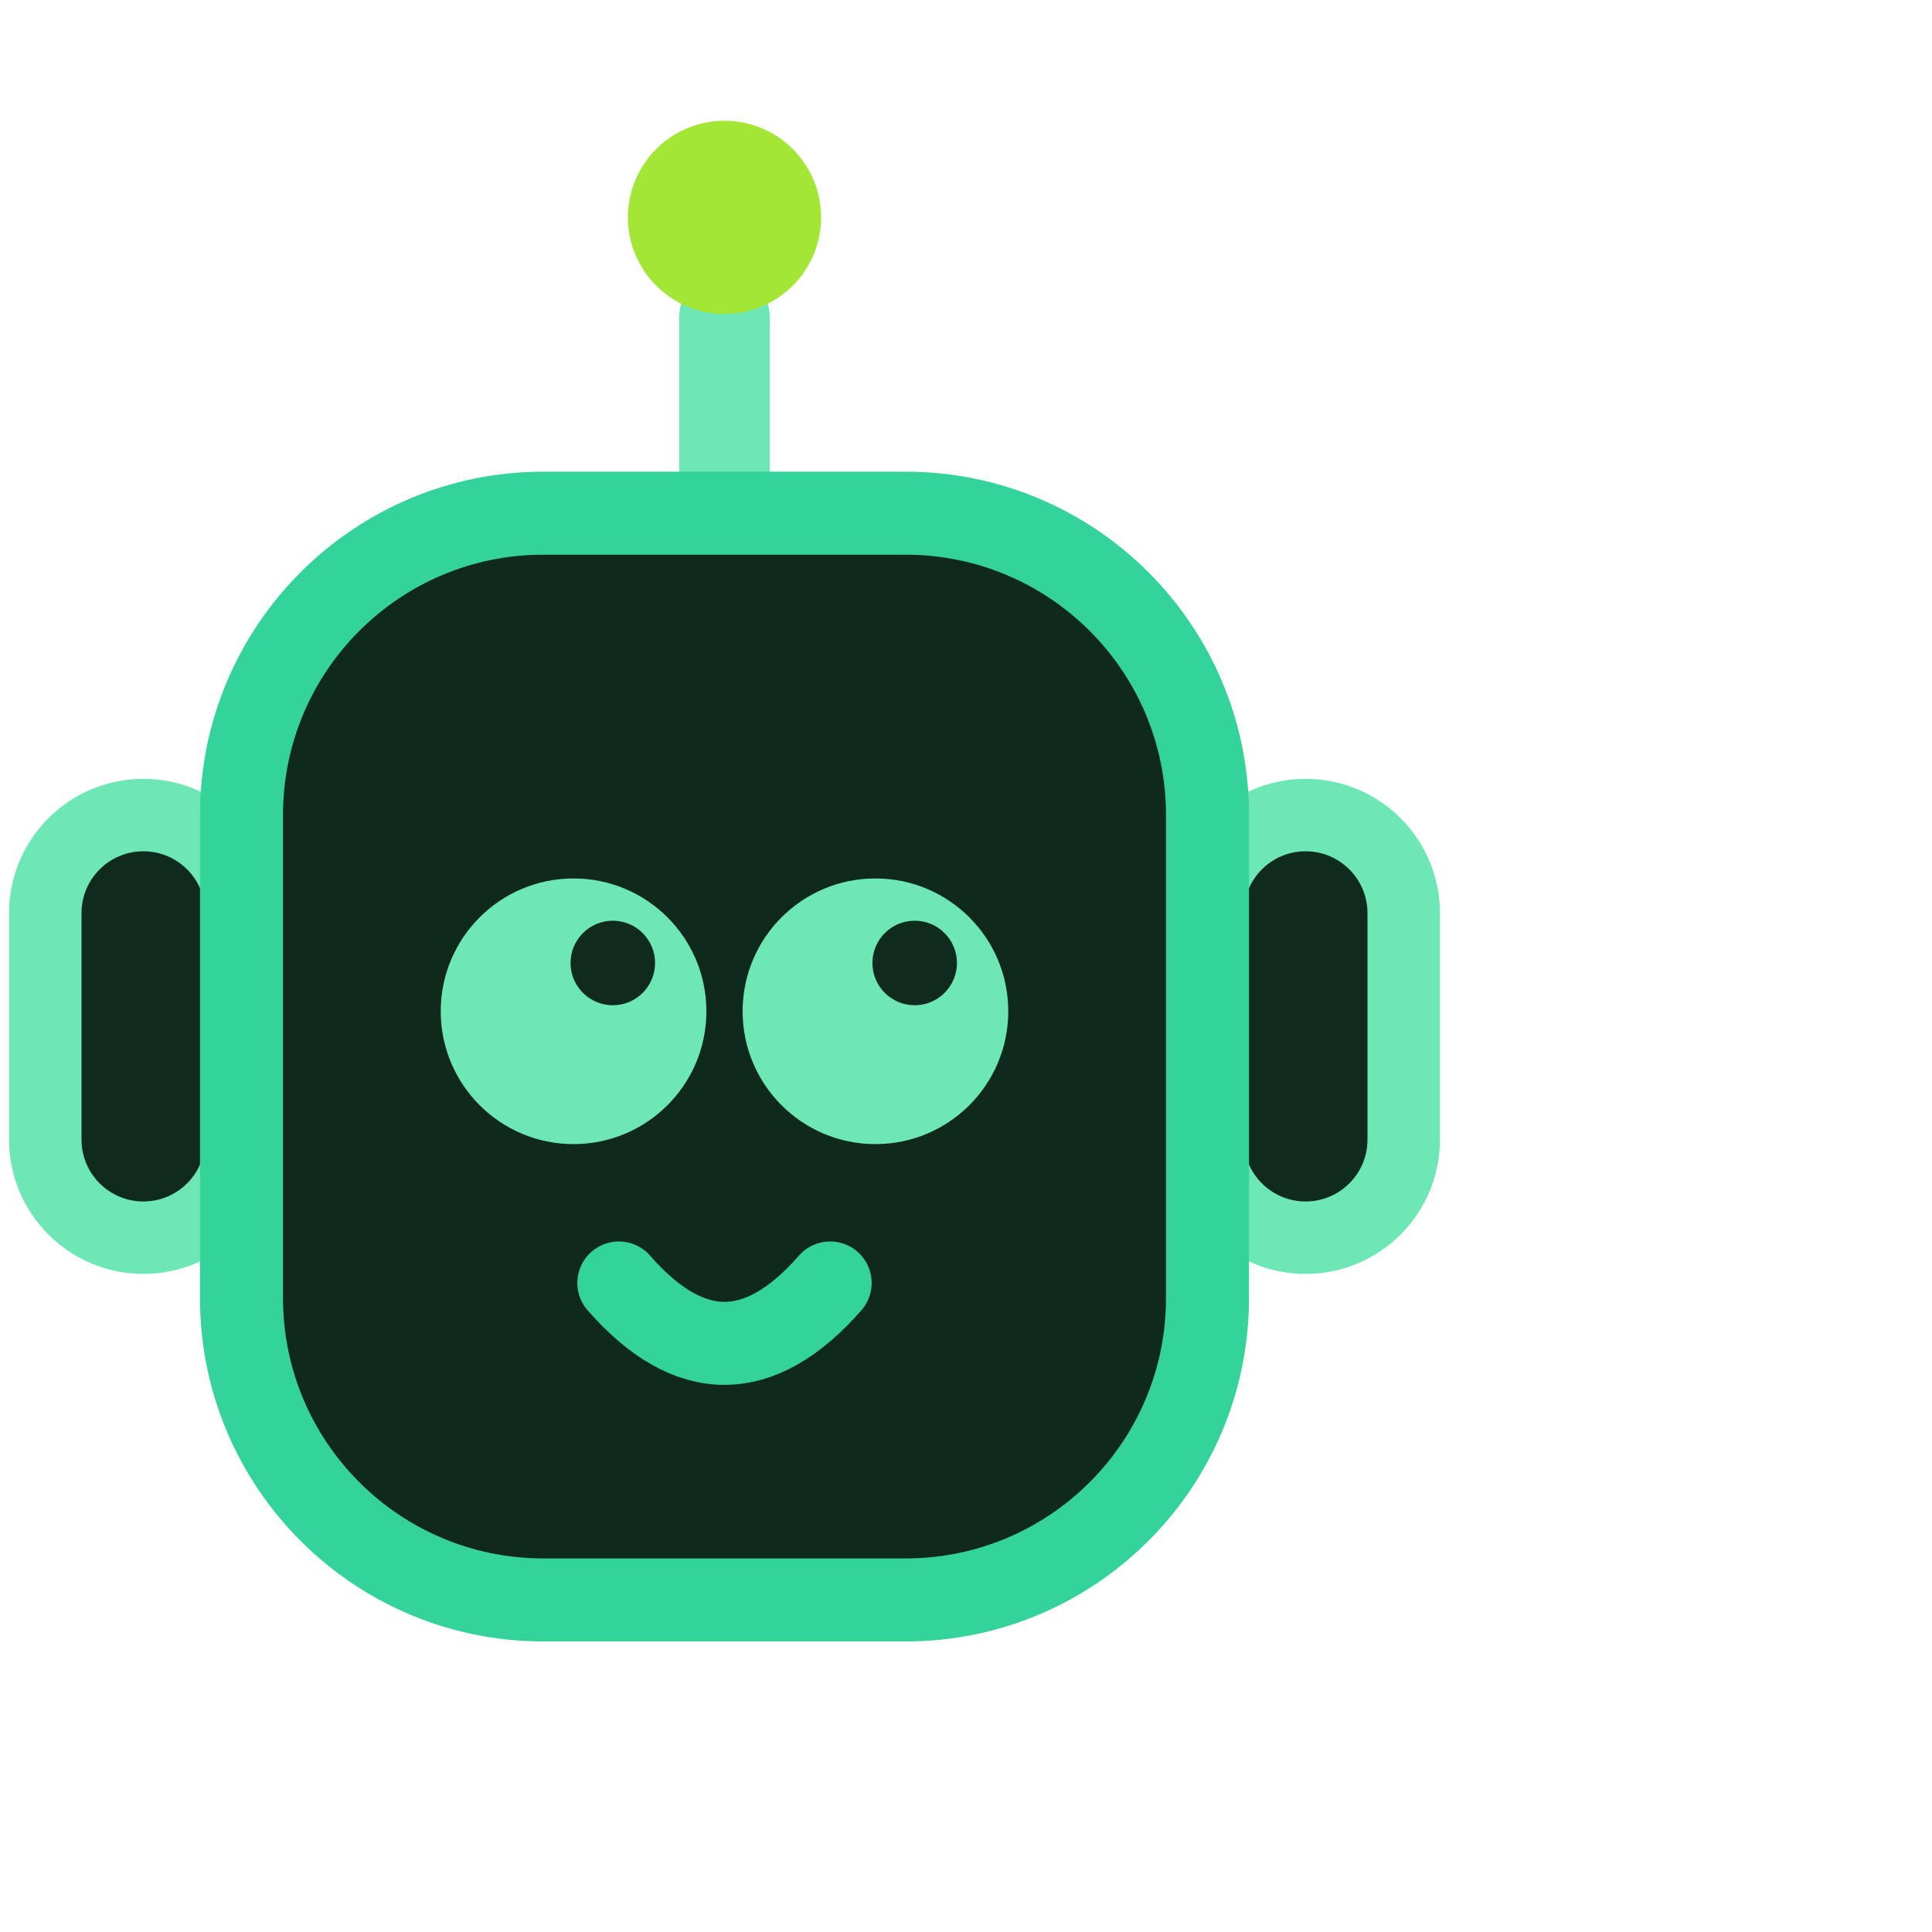
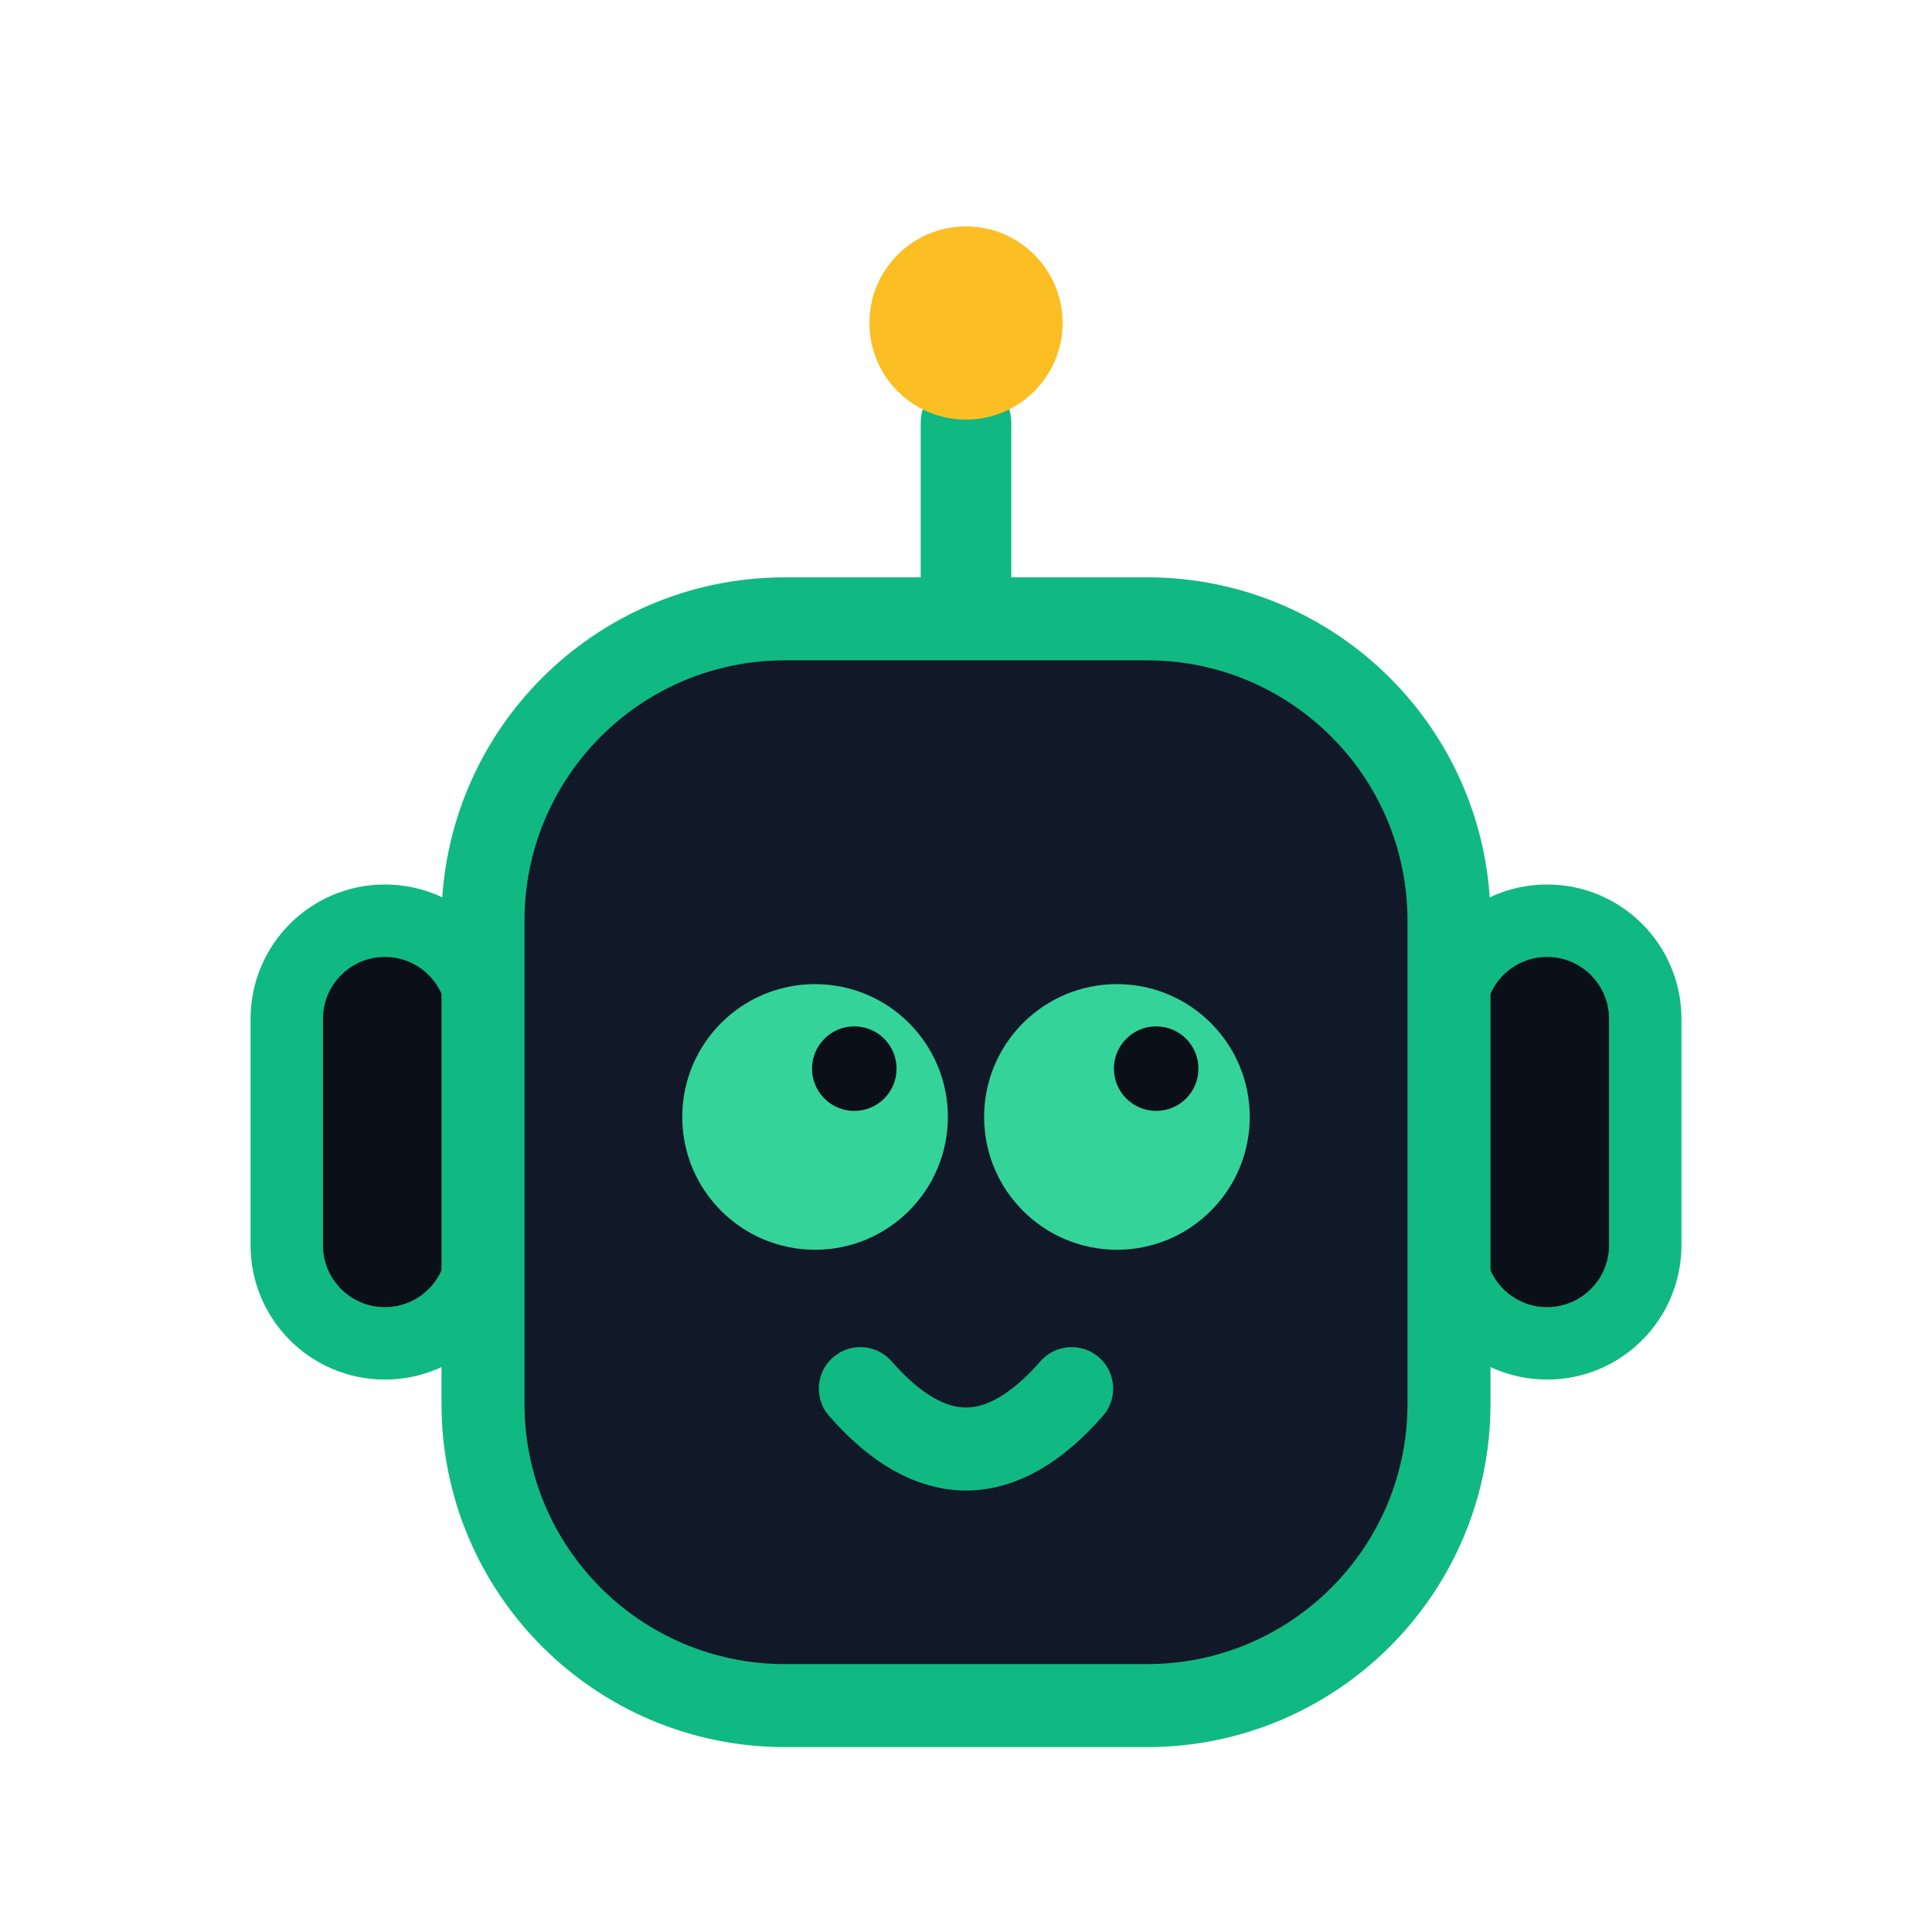
<svg xmlns="http://www.w3.org/2000/svg" viewBox="0 0 64 64" role="img" aria-label="سیستم‌های چندعامله">
-   <line x1="24" y1="18" x2="24" y2="10.5" stroke="#6ee7b7" stroke-width="3" stroke-linecap="round" />
-   <circle cx="24" cy="7.2" r="3.2" fill="#a3e635" />
-   <rect x="1.5" y="27" width="6.5" height="14" rx="3.25" fill="#0f2b1e" stroke="#6ee7b7" stroke-width="2.4" />
-   <rect x="40" y="27" width="6.5" height="14" rx="3.25" fill="#0f2b1e" stroke="#6ee7b7" stroke-width="2.4" />
-   <rect x="8" y="17" width="32" height="36" rx="10" fill="#10291d" stroke="#34d399" stroke-width="2.75" />
-   <circle cx="19" cy="33.5" r="4.4" fill="#6ee7b7" />
-   <circle cx="29" cy="33.5" r="4.4" fill="#6ee7b7" />
-   <circle cx="20.3" cy="31.9" r="1.4" fill="#0f2b1e" />
-   <circle cx="30.3" cy="31.9" r="1.4" fill="#0f2b1e" />
-   <path d="M20.5 42.5 q3.5 4 7 0" fill="none" stroke="#34d399" stroke-width="2.75" stroke-linecap="round" />
+   <line x1="32" y1="21.5" x2="32" y2="14" stroke="#10b981" stroke-width="3" stroke-linecap="round" />
+   <circle cx="32" cy="10.7" r="3.2" fill="#fbbf24" />
+   <rect x="9.5" y="30.5" width="6.5" height="14" rx="3.25" fill="#0b0f17" stroke="#10b981" stroke-width="2.4" />
+   <rect x="48" y="30.5" width="6.5" height="14" rx="3.25" fill="#0b0f17" stroke="#10b981" stroke-width="2.4" />
+   <rect x="16" y="20.5" width="32" height="36" rx="10" fill="#111827" stroke="#10b981" stroke-width="2.75" />
+   <circle cx="27" cy="37" r="4.4" fill="#34d399" />
+   <circle cx="37" cy="37" r="4.4" fill="#34d399" />
+   <circle cx="28.3" cy="35.4" r="1.4" fill="#0b0f17" />
+   <circle cx="38.3" cy="35.4" r="1.4" fill="#0b0f17" />
+   <path d="M28.5 46 q3.5 4 7 0" fill="none" stroke="#10b981" stroke-width="2.75" stroke-linecap="round" />
</svg>
